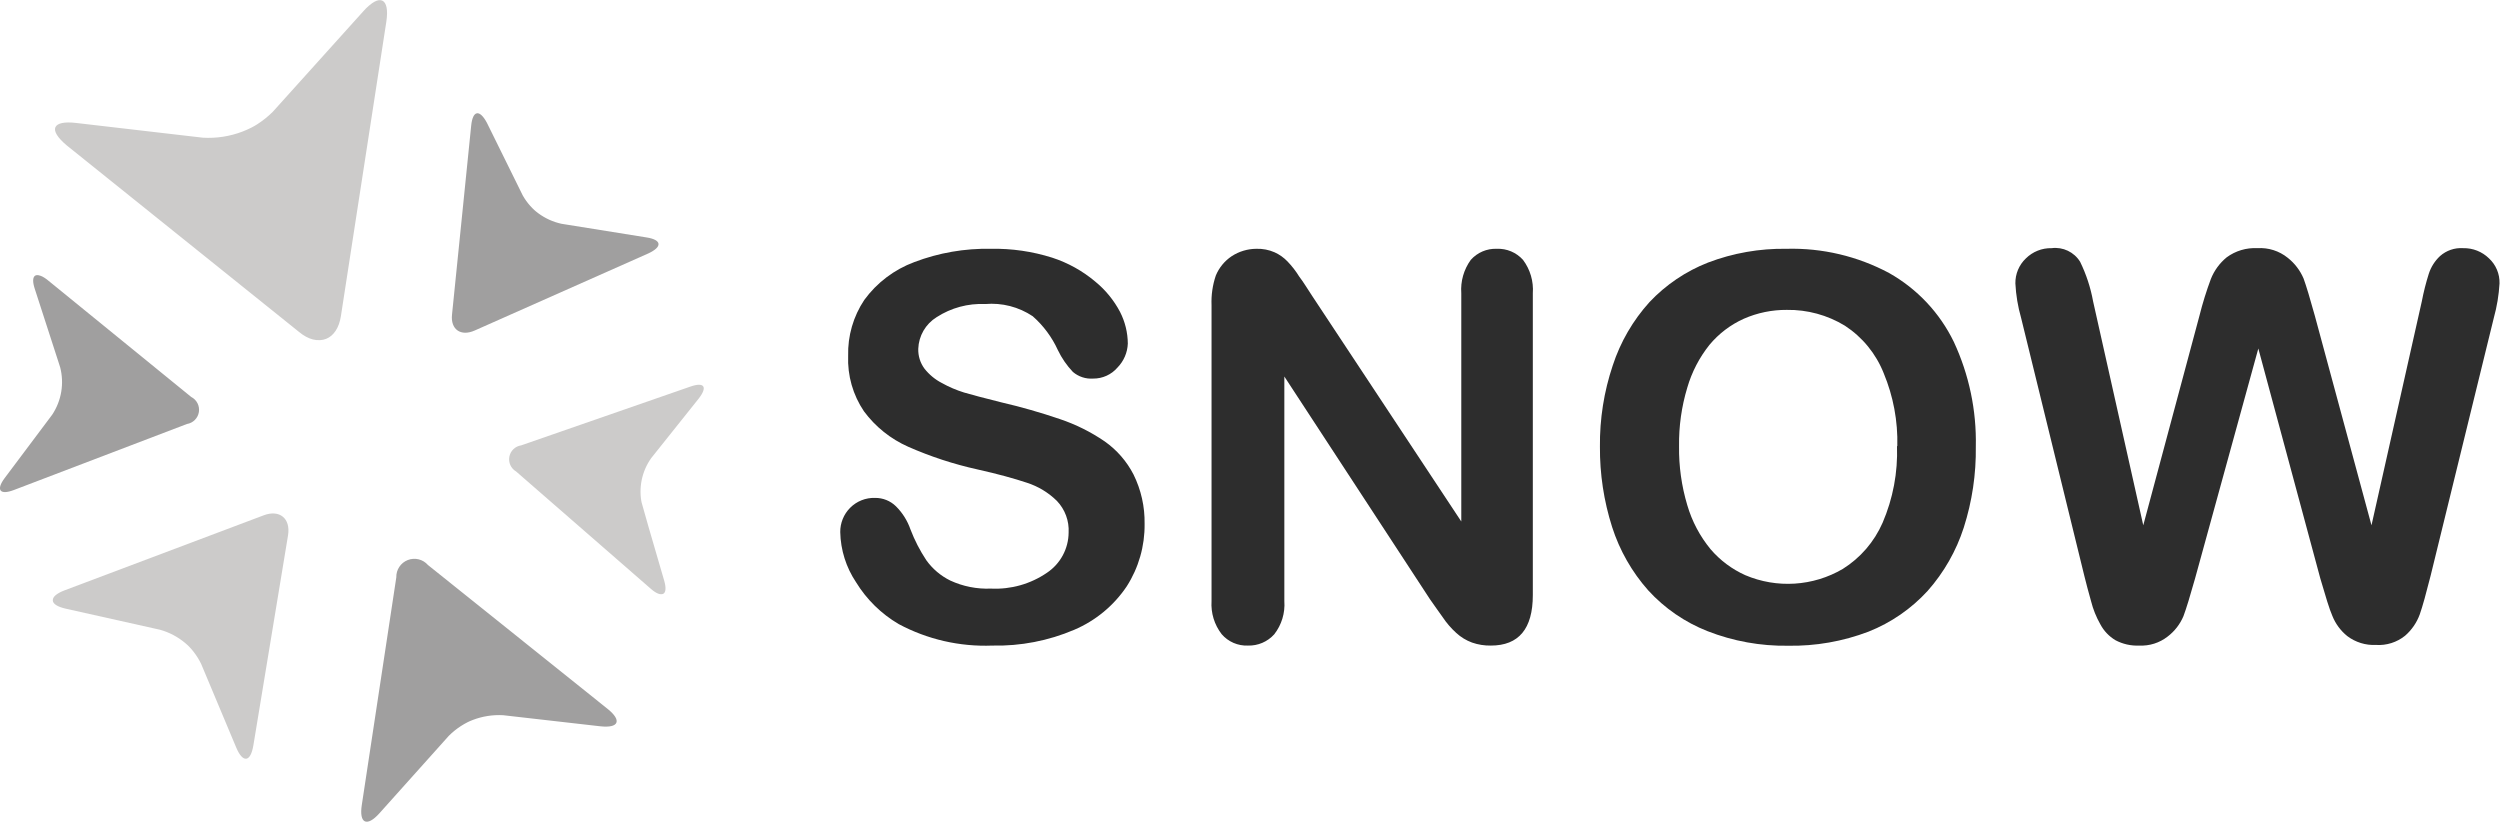
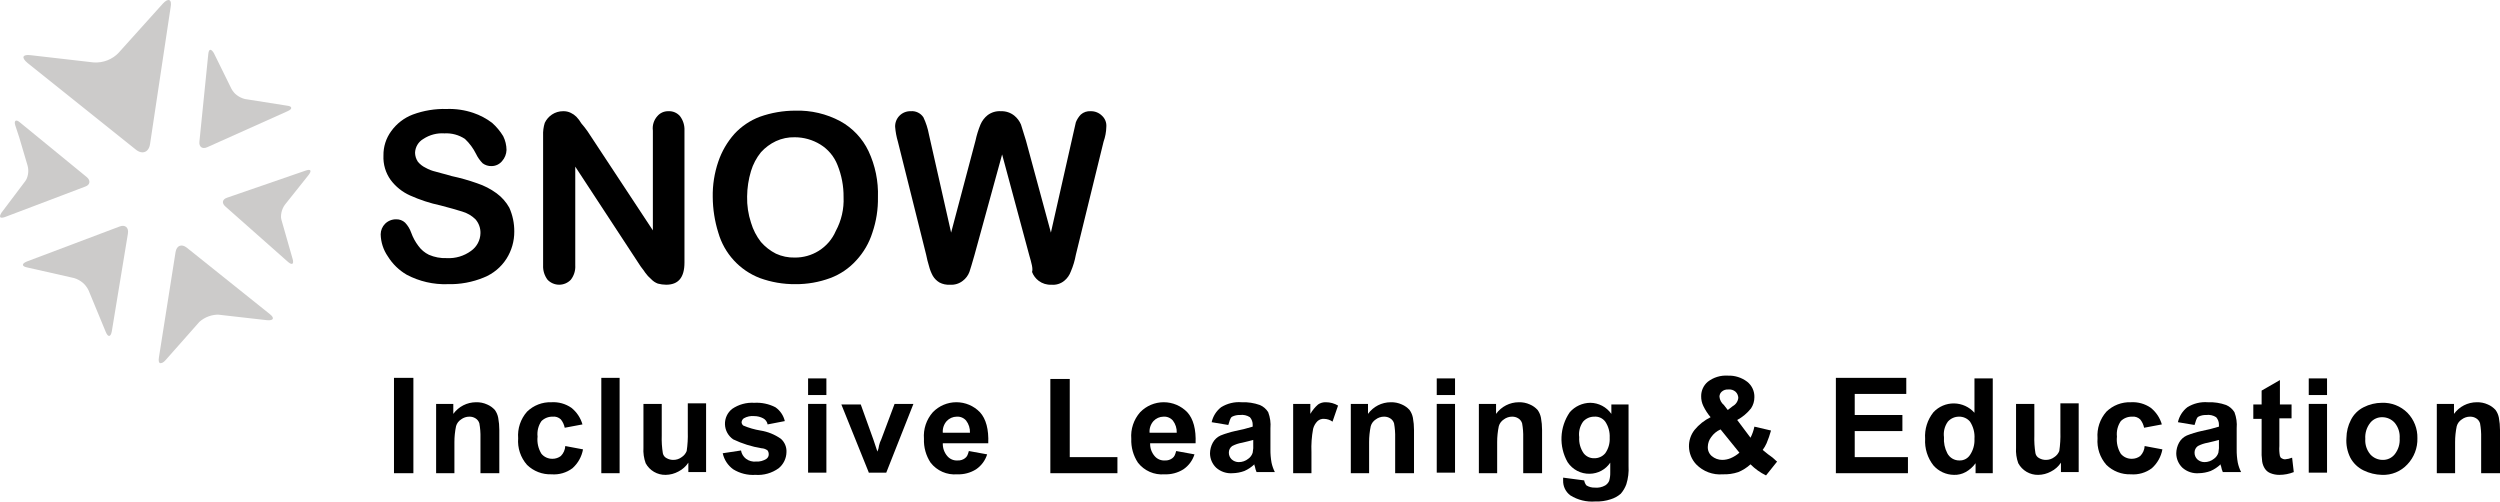
- <svg xmlns="http://www.w3.org/2000/svg" id="Layer_1" data-name="Layer 1" viewBox="0 0 157.96 51.88">
+ <svg xmlns="http://www.w3.org/2000/svg" id="Layer_1" data-name="Layer 1" viewBox="0 0 450.97 90.46">
  <defs>
-     <style>.cls-1{fill:#cccbca;}.cls-2{fill:#a09f9f;}.cls-3{fill:#2d2d2d;}</style>
+     <style>.cls-1{fill:#cccbca;}</style>
  </defs>
-   <path class="cls-1" d="M27.05,42.77c1-.38,1.71.19,1.54,1.26L26.4,57.3c-.18,1.08-.67,1.14-1.09.13L23.1,52.16a4.28,4.28,0,0,0-2.71-2.26l-5.84-1.26c-1.06-.23-1.1-.74-.08-1.13l12.58-4.74c1-.38,1.71.19,1.54,1.26L26.4,57.3c-.18,1.08-.66,1.14-1.08.13l-2.13-5.18A4.26,4.26,0,0,0,20.5,50l-5.95-1.33c-1.07-.24-1.1-.75-.08-1.14Z" transform="translate(-10.39 -10.21)" />
-   <path class="cls-2" d="M40.39,31.09c-.89.4-1.54-.07-1.44-1l1.21-11.93c.1-1,.54-1.05,1-.18l2.26,4.58a3.8,3.8,0,0,0,2.54,1.85l5.26.81c1,.15,1,.6.14,1L40.39,31.09c-.89.4-1.54-.07-1.44-1l1.21-11.93c.1-1,.53-1.05,1-.17l2.18,4.49a3.83,3.83,0,0,0,2.53,1.87l5.36.86c1,.15,1,.61.14,1Z" transform="translate(-10.39 -10.21)" />
-   <path class="cls-2" d="M35.43,46.69a1.14,1.14,0,0,1,2-.78L48.78,55c.92.74.71,1.23-.46,1.1l-6.14-.7a4.65,4.65,0,0,0-3.55,1.36l-4.27,4.83c-.78.88-1.28.65-1.1-.52l2.17-14.35a1.14,1.14,0,0,1,2-.78L48.78,55c.92.74.71,1.22-.46,1.08l-6-.73a4.65,4.65,0,0,0-3.57,1.35l-4.39,4.9c-.79.88-1.29.64-1.11-.53Z" transform="translate(-10.39 -10.21)" />
-   <path class="cls-1" d="M31.88,30.18c-.23,1.51-1.4,2-2.6,1L14.61,19.4c-1.19-1-.92-1.6.6-1.42l8,.93a6,6,0,0,0,4.61-1.76l5.55-6.24c1-1.14,1.66-.84,1.43.67l-2.87,18.6c-.23,1.51-1.4,2-2.6,1L14.61,19.4c-1.19-1-.93-1.59.59-1.4L23,19a6,6,0,0,0,4.62-1.72l5.71-6.34c1-1.14,1.67-.83,1.44.68Z" transform="translate(-10.39 -10.21)" />
-   <path class="cls-2" d="M22.47,35.29A.91.91,0,0,1,22.2,37L11.27,41.17c-.89.34-1.15,0-.58-.76l3-4a3.73,3.73,0,0,0,.5-3l-1.6-4.94c-.3-.9.07-1.15.8-.55l9.08,7.38A.91.91,0,0,1,22.2,37L11.27,41.17c-.89.34-1.14,0-.57-.75l3-3.88a3.75,3.75,0,0,0,.53-3l-1.61-5.05c-.29-.91.08-1.16.81-.56Z" transform="translate(-10.39 -10.21)" />
-   <path class="cls-1" d="M43,40a.89.89,0,0,1,.32-1.65L54,34.64c.88-.31,1.12,0,.54.75l-3,3.76a3.65,3.65,0,0,0-.59,2.92l1.41,4.84c.25.88-.11,1.11-.8.51L43,40a.89.89,0,0,1,.32-1.65L54,34.64c.88-.31,1.11,0,.53.75l-3,3.65a3.66,3.66,0,0,0-.6,2.92l1.4,4.94c.25.89-.12,1.12-.81.52Z" transform="translate(-10.39 -10.21)" />
-   <path class="cls-3" d="M82.71,43.31a7.15,7.15,0,0,1-1.13,3.95A7.56,7.56,0,0,1,78.27,50a12.47,12.47,0,0,1-5.18,1,11.58,11.58,0,0,1-5.92-1.36A7.78,7.78,0,0,1,64.48,47a5.91,5.91,0,0,1-1-3.17,2.15,2.15,0,0,1,.62-1.53,2.12,2.12,0,0,1,1.58-.63A1.85,1.85,0,0,1,67,42.2a3.83,3.83,0,0,1,.92,1.47,10,10,0,0,0,1,1.94,4.08,4.08,0,0,0,1.51,1.28A5.56,5.56,0,0,0,73,47.4a5.76,5.76,0,0,0,3.54-1,3.08,3.08,0,0,0,1.37-2.54,2.69,2.69,0,0,0-.74-2,4.8,4.8,0,0,0-1.9-1.15c-.78-.26-1.82-.55-3.12-.84a23.33,23.33,0,0,1-4.37-1.43,7,7,0,0,1-2.8-2.24,5.84,5.84,0,0,1-1-3.51A6.07,6.07,0,0,1,65,29.16a6.87,6.87,0,0,1,3.16-2.39A12.88,12.88,0,0,1,73,25.93a12.06,12.06,0,0,1,3.87.56A8.1,8.1,0,0,1,79.59,28a6.21,6.21,0,0,1,1.57,1.92,4.47,4.47,0,0,1,.49,2A2.29,2.29,0,0,1,81,33.43a2,2,0,0,1-1.54.7,1.78,1.78,0,0,1-1.28-.42,5.39,5.39,0,0,1-.95-1.38,6.36,6.36,0,0,0-1.59-2.14,4.67,4.67,0,0,0-3-.77,5.21,5.21,0,0,0-3.07.83,2.45,2.45,0,0,0-1.16,2,2,2,0,0,0,.39,1.25,3.35,3.35,0,0,0,1.1.91,7.38,7.38,0,0,0,1.4.6c.48.14,1.26.35,2.35.62a38.38,38.38,0,0,1,3.71,1.06,11.5,11.5,0,0,1,2.83,1.41,5.81,5.81,0,0,1,1.82,2.09A6.77,6.77,0,0,1,82.71,43.31Z" transform="translate(-10.39 -10.21)" />
-   <path class="cls-3" d="M93.28,28.88l9.44,14.28V28.74a3.2,3.2,0,0,1,.6-2.11,2.09,2.09,0,0,1,1.64-.7,2.11,2.11,0,0,1,1.66.7,3.14,3.14,0,0,1,.62,2.11V47.81c0,2.13-.89,3.19-2.65,3.19a3.42,3.42,0,0,1-1.19-.19,3,3,0,0,1-1-.61,5.34,5.34,0,0,1-.86-1c-.27-.37-.53-.75-.8-1.13L91.54,34V48.19a3.05,3.05,0,0,1-.64,2.1,2.15,2.15,0,0,1-1.66.71,2.08,2.08,0,0,1-1.66-.72,3.09,3.09,0,0,1-.64-2.09V29.49a5.17,5.17,0,0,1,.27-1.87,2.72,2.72,0,0,1,1-1.22,2.88,2.88,0,0,1,1.57-.47,2.64,2.64,0,0,1,1.14.22,2.61,2.61,0,0,1,.82.58,5.6,5.6,0,0,1,.73.94C92.76,28.05,93,28.46,93.28,28.88Z" transform="translate(-10.39 -10.21)" />
-   <path class="cls-3" d="M123.27,25.93a13,13,0,0,1,6.48,1.53,10,10,0,0,1,4.09,4.35,14.91,14.91,0,0,1,1.39,6.62,16.08,16.08,0,0,1-.76,5.11,11.24,11.24,0,0,1-2.28,4,10.11,10.11,0,0,1-3.74,2.58,13.62,13.62,0,0,1-5.08.89,13.42,13.42,0,0,1-5.09-.92,10.06,10.06,0,0,1-3.75-2.58,11.18,11.18,0,0,1-2.28-4,16.34,16.34,0,0,1-.77-5.08,15.59,15.59,0,0,1,.81-5.13,11.1,11.1,0,0,1,2.32-4,10.18,10.18,0,0,1,3.7-2.5A13.33,13.33,0,0,1,123.27,25.93Zm7,12.47a11.26,11.26,0,0,0-.86-4.61,6.4,6.4,0,0,0-2.45-3,6.85,6.85,0,0,0-3.67-1,6.65,6.65,0,0,0-2.72.56A6.06,6.06,0,0,0,118.4,32,7.84,7.84,0,0,0,117,34.7a12.16,12.16,0,0,0-.52,3.7,12.36,12.36,0,0,0,.52,3.73,7.82,7.82,0,0,0,1.47,2.78,6.25,6.25,0,0,0,2.19,1.64,6.87,6.87,0,0,0,6.16-.39,6.52,6.52,0,0,0,2.52-2.92A11.26,11.26,0,0,0,130.25,38.4Z" transform="translate(-10.39 -10.21)" />
-   <path class="cls-3" d="M157,46.77l-3.92-14.54-4,14.54c-.31,1.1-.55,1.89-.73,2.37a3.17,3.17,0,0,1-1,1.29,2.7,2.7,0,0,1-1.8.57,2.92,2.92,0,0,1-1.5-.34,2.58,2.58,0,0,1-.95-1,5.85,5.85,0,0,1-.59-1.47c-.16-.57-.3-1.09-.42-1.58l-4-16.32a9.65,9.65,0,0,1-.36-2.17,2.13,2.13,0,0,1,.66-1.58,2.24,2.24,0,0,1,1.63-.65,1.84,1.84,0,0,1,1.8.86,9.56,9.56,0,0,1,.82,2.5l3.17,14.15,3.55-13.24a21.88,21.88,0,0,1,.72-2.32,3.38,3.38,0,0,1,1-1.37,3,3,0,0,1,1.94-.58,2.77,2.77,0,0,1,1.92.61,3.33,3.33,0,0,1,1,1.31c.17.47.41,1.26.71,2.35l3.58,13.24,3.18-14.15a15.36,15.36,0,0,1,.44-1.74,2.64,2.64,0,0,1,.71-1.12,2,2,0,0,1,1.46-.5,2.26,2.26,0,0,1,1.63.64,2.08,2.08,0,0,1,.67,1.59,10.39,10.39,0,0,1-.36,2.17l-4,16.32c-.28,1.1-.5,1.91-.68,2.42a3.26,3.26,0,0,1-.93,1.35,2.66,2.66,0,0,1-1.84.58,2.78,2.78,0,0,1-1.81-.56,3.12,3.12,0,0,1-.94-1.27C157.57,48.7,157.33,47.9,157,46.77Z" transform="translate(-10.39 -10.21)" />
+   <path class="cls-1" d="M54.5,44.5c-.9.4-1.5-.1-1.4-1l1.6-15.8c.1-1,.5-1,1-.2L58.9,34a4,4,0,0,0,2.5,1.9L68.9,37c1,.1,1,.6.1,1L54.5,44.5c-.9.4-1.5-.1-1.4-1l1.6-15.8c.1-1,.5-1,1-.2l3.1,6.4a4,4,0,0,0,2.5,1.9L68.9,37c1,.2,1,.6.1,1Z" transform="translate(-17.13 -17.94)" />
+   <path class="cls-1" d="M48.8,63.4c.2-1.2,1.1-1.5,2-.8l15,12c.9.7.7,1.2-.5,1.1l-8.8-1a4.82,4.82,0,0,0-3.6,1.4l-6,6.8c-.8.9-1.3.7-1.1-.5l3-19c.2-1.2,1.1-1.5,2-.8l15,12c.9.7.7,1.2-.5,1.1l-8.6-1A5.15,5.15,0,0,0,53.1,76L47,82.9c-.8.9-1.3.6-1.1-.5Z" transform="translate(-17.13 -17.94)" />
+   <path class="cls-1" d="M32.8,49.9c.7.6.6,1.4-.3,1.7L18,57.1c-.9.3-1.1,0-.6-.8l4.3-5.7a3.58,3.58,0,0,0,.5-3l-2.3-7c-.3-.9.1-1.2.8-.6l12.1,9.9c.7.6.6,1.4-.3,1.7L18,57.1c-.9.3-1.1,0-.6-.8l4.2-5.5a3.58,3.58,0,0,0,.5-3L20,40.7c-.3-.9.1-1.2.8-.6Z" transform="translate(-17.13 -17.94)" />
+   <path class="cls-1" d="M38.7,58.8c1-.4,1.7.2,1.5,1.3L37.3,77.7c-.2,1.1-.7,1.1-1.1.1l-3.1-7.5A4.43,4.43,0,0,0,30.4,68l-8.3-1.8C21,66,21,65.5,22,65.1l16.7-6.3c1-.4,1.7.2,1.5,1.3L37.3,77.7c-.2,1.1-.7,1.1-1.1.1l-3-7.4a4.43,4.43,0,0,0-2.7-2.3l-8.4-1.9C21,66,21,65.5,22,65.1Z" transform="translate(-17.13 -17.94)" />
+   <path class="cls-1" d="M44.2,43.9c-.2,1.5-1.4,2-2.6,1L22.1,29.3c-1.2-1-.9-1.6.6-1.4L34,29.2a5.75,5.75,0,0,0,4.6-1.8l7.9-8.8c1-1.1,1.7-.8,1.4.7L44.2,43.9c-.2,1.5-1.4,2-2.6,1L22.1,29.3c-1.2-1-.9-1.6.6-1.4l11.1,1.4a6,6,0,0,0,4.6-1.7l8.1-9c1-1.1,1.7-.8,1.4.7Z" transform="translate(-17.13 -17.94)" />
+   <path class="cls-1" d="M57.8,55.2c-.7-.6-.6-1.3.3-1.6l14.2-4.9c.9-.3,1.1,0,.5.8l-4.3,5.4a3.7,3.7,0,0,0-.6,2.9l2,6.9c.3.9-.1,1.1-.8.5l-11.3-10c-.7-.6-.6-1.3.3-1.6l14.2-4.9c.9-.3,1.1,0,.5.8l-4.3,5.2a3.34,3.34,0,0,0-.6,2.9l2,7c.3.9-.1,1.1-.8.5Z" transform="translate(-17.13 -17.94)" />
+   <path d="M109.9,59.7a9.06,9.06,0,0,1-1.4,4.9,8.69,8.69,0,0,1-4.1,3.4,16,16,0,0,1-6.5,1.2,14.73,14.73,0,0,1-7.4-1.7,9.75,9.75,0,0,1-3.4-3.3,7.27,7.27,0,0,1-1.3-4,2.73,2.73,0,0,1,.8-1.9,2.79,2.79,0,0,1,2-.8,2.27,2.27,0,0,1,1.6.6,5,5,0,0,1,1.1,1.8,8.91,8.91,0,0,0,1.3,2.4,5.07,5.07,0,0,0,1.9,1.6,7.31,7.31,0,0,0,3.2.6,6.78,6.78,0,0,0,4.4-1.3,4,4,0,0,0,1.7-3.2,3.66,3.66,0,0,0-.9-2.5,5.66,5.66,0,0,0-2.4-1.4c-1-.3-2.3-.7-3.9-1.1a27.28,27.28,0,0,1-5.5-1.8,8.89,8.89,0,0,1-3.5-2.8A7,7,0,0,1,86.3,46a7.22,7.22,0,0,1,1.4-4.4,8.54,8.54,0,0,1,3.9-3,16.26,16.26,0,0,1,6.1-1,13.51,13.51,0,0,1,4.8.7,12,12,0,0,1,3.4,1.8,10.61,10.61,0,0,1,2,2.4,5.73,5.73,0,0,1,.6,2.5,3.18,3.18,0,0,1-.8,2,2.46,2.46,0,0,1-1.9.9,2.54,2.54,0,0,1-1.6-.5,6.21,6.21,0,0,1-1.2-1.7,9.49,9.49,0,0,0-2-2.7,6.06,6.06,0,0,0-3.7-1,6.13,6.13,0,0,0-3.8,1A3,3,0,0,0,92,45.5a3,3,0,0,0,.5,1.6,4,4,0,0,0,1.4,1.1,6.7,6.7,0,0,0,1.8.7c.6.2,1.6.4,2.9.8a37.07,37.07,0,0,1,4.6,1.3,12.72,12.72,0,0,1,3.5,1.8,8.15,8.15,0,0,1,2.3,2.6A10.36,10.36,0,0,1,109.9,59.7Z" transform="translate(-17.13 -17.94)" />
+   <path d="M123.1,41.6l11.8,17.9v-18a3.26,3.26,0,0,1,.8-2.6,2.52,2.52,0,0,1,2-.9,2.58,2.58,0,0,1,2.1.9,4,4,0,0,1,.8,2.6V65.3c0,2.7-1.1,4-3.3,4a6.05,6.05,0,0,1-1.5-.2,3.17,3.17,0,0,1-1.2-.8,6.53,6.53,0,0,1-1.1-1.2c-.3-.5-.7-.9-1-1.4L120.9,48V65.8a3.84,3.84,0,0,1-.8,2.6,2.9,2.9,0,0,1-4.2,0,4,4,0,0,1-.8-2.6V42.4a6.71,6.71,0,0,1,.3-2.3,3.74,3.74,0,0,1,1.3-1.5,3.61,3.61,0,0,1,2-.6,2.9,2.9,0,0,1,1.4.3,3.59,3.59,0,0,1,1,.7,6.23,6.23,0,0,1,.9,1.2A17.1,17.1,0,0,1,123.1,41.6Z" transform="translate(-17.13 -17.94)" />
+   <path d="M160.6,37.9a16.17,16.17,0,0,1,8.1,1.9,12.09,12.09,0,0,1,5.1,5.4,18.12,18.12,0,0,1,1.7,8.3,18.69,18.69,0,0,1-1,6.4,13.16,13.16,0,0,1-2.9,5,11.93,11.93,0,0,1-4.7,3.2,17.69,17.69,0,0,1-6.3,1.1,18.26,18.26,0,0,1-6.4-1.1,12.45,12.45,0,0,1-7.5-8.2,22,22,0,0,1-1-6.4,18.69,18.69,0,0,1,1-6.4,14.61,14.61,0,0,1,2.9-5,12.09,12.09,0,0,1,4.6-3.1A19.11,19.11,0,0,1,160.6,37.9Zm8.7,15.6a15,15,0,0,0-1.1-5.8,7.59,7.59,0,0,0-3.1-3.7,8.83,8.83,0,0,0-4.6-1.3,7.67,7.67,0,0,0-3.4.7,8.62,8.62,0,0,0-2.7,2,9.94,9.94,0,0,0-1.8,3.4,16.44,16.44,0,0,0-.7,4.6,14.05,14.05,0,0,0,.7,4.7,10.48,10.48,0,0,0,1.8,3.5,9,9,0,0,0,2.7,2.1,7.67,7.67,0,0,0,3.4.7,8,8,0,0,0,4.3-1.2,7.88,7.88,0,0,0,3.1-3.6A11.72,11.72,0,0,0,169.3,53.5Z" transform="translate(-17.13 -17.94)" />
+   <path d="M202.8,64l-4.9-18.2-5,18.2q-.6,2.1-.9,3a3.57,3.57,0,0,1-1.2,1.6,3.33,3.33,0,0,1-2.3.7,3.58,3.58,0,0,1-1.9-.4,3.45,3.45,0,0,1-1.2-1.2,7.51,7.51,0,0,1-.7-1.8,19.45,19.45,0,0,1-.5-2l-5.1-20.4a13.15,13.15,0,0,1-.5-2.7,2.73,2.73,0,0,1,2.8-2.8,2.48,2.48,0,0,1,2.3,1.1,12.52,12.52,0,0,1,1,3.1l4,17.7,4.4-16.6a17,17,0,0,1,.9-2.9,4.31,4.31,0,0,1,1.3-1.7,3.61,3.61,0,0,1,2.4-.7,3.65,3.65,0,0,1,2.4.8,4.19,4.19,0,0,1,1.2,1.6c.2.6.5,1.6.9,2.9l4.5,16.6,4-17.7c.2-.9.4-1.7.5-2.2a4.19,4.19,0,0,1,.9-1.4,2.44,2.44,0,0,1,1.8-.6,2.79,2.79,0,0,1,2,.8,2.44,2.44,0,0,1,.8,2,8.61,8.61,0,0,1-.5,2.7l-5,20.4a13.79,13.79,0,0,1-.9,3,3.82,3.82,0,0,1-1.2,1.7,3.17,3.17,0,0,1-2.3.7,3.51,3.51,0,0,1-2.3-.7,3.57,3.57,0,0,1-1.2-1.6C203.5,66.4,203.2,65.4,202.8,64Z" transform="translate(-17.13 -17.94)" />
+   <path d="M88.2,103.3V86.1h3.5v17.2Z" transform="translate(-17.13 -17.94)" />
+   <path d="M107.1,103.3h-3.3V96.9a12.59,12.59,0,0,0-.2-2.6,1.6,1.6,0,0,0-.7-.9,2,2,0,0,0-1.1-.3,2.46,2.46,0,0,0-1.5.5,2.15,2.15,0,0,0-.9,1.2,14,14,0,0,0-.3,2.9v5.6H95.8V90.8h3.1v1.8a5.07,5.07,0,0,1,4.1-2.1,4.48,4.48,0,0,1,2,.4,3.88,3.88,0,0,1,1.4,1,3.51,3.51,0,0,1,.6,1.4,11.8,11.8,0,0,1,.2,2.2v7.8Z" transform="translate(-17.13 -17.94)" />
+   <path d="M122.2,94.5l-3.2.6a3.48,3.48,0,0,0-.7-1.5,1.84,1.84,0,0,0-1.5-.5,2.79,2.79,0,0,0-2,.8,4.11,4.11,0,0,0-.7,2.8,4.88,4.88,0,0,0,.7,3.1,2.52,2.52,0,0,0,2,.9,2.46,2.46,0,0,0,1.5-.5,2.76,2.76,0,0,0,.8-1.8l3.2.6a6,6,0,0,1-1.9,3.4,5.56,5.56,0,0,1-3.8,1.1,6,6,0,0,1-4.4-1.7,6.48,6.48,0,0,1-1.6-4.8,6.48,6.48,0,0,1,1.6-4.8,6,6,0,0,1,4.4-1.7,5.7,5.7,0,0,1,3.6,1A5.92,5.92,0,0,1,122.2,94.5Z" transform="translate(-17.13 -17.94)" />
+   <path d="M125.6,103.3V86.1h3.3v17.2Z" transform="translate(-17.13 -17.94)" />
+   <path d="M141.3,103.3v-1.9a4.64,4.64,0,0,1-1.8,1.6,4.93,4.93,0,0,1-2.3.6,4,4,0,0,1-3.6-2.1,6.91,6.91,0,0,1-.4-2.8V90.8h3.3v5.7a16.42,16.42,0,0,0,.2,3.2,1.27,1.27,0,0,0,.7.9,2.38,2.38,0,0,0,1.2.3,2.46,2.46,0,0,0,1.5-.5,2.33,2.33,0,0,0,.9-1.1,19.29,19.29,0,0,0,.2-3.4V90.7h3.3v12.4h-3.2Z" transform="translate(-17.13 -17.94)" />
+   <path d="M147.5,99.7l3.3-.5a2.37,2.37,0,0,0,.9,1.5,2.57,2.57,0,0,0,1.8.5,3.09,3.09,0,0,0,1.9-.5,1,1,0,0,0,.4-.9,1.07,1.07,0,0,0-.2-.6,1.93,1.93,0,0,0-1.1-.4,18.88,18.88,0,0,1-5.1-1.6,3.41,3.41,0,0,1-.2-5.5,6.36,6.36,0,0,1,4-1.1,7.41,7.41,0,0,1,3.8.8,4.19,4.19,0,0,1,1.7,2.5l-3.1.6a1.55,1.55,0,0,0-.8-1.1,3.41,3.41,0,0,0-1.6-.4,3.16,3.16,0,0,0-1.9.4,1,1,0,0,0-.4.7.86.86,0,0,0,.3.6,13.56,13.56,0,0,0,3.1.9,8.72,8.72,0,0,1,3.7,1.5,3,3,0,0,1,1,2.4,3.85,3.85,0,0,1-1.4,2.9,6.38,6.38,0,0,1-4.2,1.2,6.78,6.78,0,0,1-4-1A4.82,4.82,0,0,1,147.5,99.7Z" transform="translate(-17.13 -17.94)" />
+   <path d="M162.9,89.2v-3h3.3v3Zm0,14.1V90.8h3.3v12.4h-3.3Z" transform="translate(-17.13 -17.94)" />
+   <path d="M173.9,103.3l-5-12.4h3.5l2.3,6.4.7,2.1a3.63,3.63,0,0,0,.3-1.1,4.87,4.87,0,0,1,.4-1.1l2.4-6.4h3.4L177,103.2h-3.1Z" transform="translate(-17.13 -17.94)" />
+   <path d="M191.9,99.3l3.3.6a5.09,5.09,0,0,1-2,2.7,5.93,5.93,0,0,1-3.4.9,5.49,5.49,0,0,1-4.8-2.1,7.28,7.28,0,0,1-1.2-4.3,6.48,6.48,0,0,1,1.6-4.8,5.91,5.91,0,0,1,8.5,0c1.1,1.2,1.6,3.1,1.5,5.6h-8.2a3.37,3.37,0,0,0,.8,2.3,2.24,2.24,0,0,0,1.9.8,2,2,0,0,0,1.3-.4C191.6,100.3,191.7,100,191.9,99.3Zm.2-3.3a3.39,3.39,0,0,0-.7-2.2,2.06,2.06,0,0,0-1.7-.7,2.5,2.5,0,0,0-1.8.8,2.82,2.82,0,0,0-.7,2.1Z" transform="translate(-17.13 -17.94)" />
+   <path d="M206.6,103.3v-17h3.5v14.1h8.6v2.9Z" transform="translate(-17.13 -17.94)" />
+   <path d="M229.3,99.3l3.3.6a5.09,5.09,0,0,1-2,2.7,5.93,5.93,0,0,1-3.4.9,5.49,5.49,0,0,1-4.8-2.1,7.28,7.28,0,0,1-1.2-4.3,6.48,6.48,0,0,1,1.6-4.8,5.91,5.91,0,0,1,8.5,0c1.1,1.2,1.6,3.1,1.5,5.6h-8.2a3.37,3.37,0,0,0,.8,2.3,2.24,2.24,0,0,0,1.9.8,2,2,0,0,0,1.3-.4C229,100.3,229.1,100,229.3,99.3Zm.1-3.3a3.39,3.39,0,0,0-.7-2.2,2.06,2.06,0,0,0-1.7-.7,2.5,2.5,0,0,0-1.8.8,2.82,2.82,0,0,0-.7,2.1Z" transform="translate(-17.13 -17.94)" />
+   <path d="M238.7,94.6l-3-.5a4.69,4.69,0,0,1,1.7-2.7,6.1,6.1,0,0,1,3.7-.9,8.75,8.75,0,0,1,3.3.5,3.24,3.24,0,0,1,1.5,1.3,6.56,6.56,0,0,1,.4,2.9V99a12.53,12.53,0,0,0,.2,2.4,7,7,0,0,0,.6,1.7h-3.3a4.05,4.05,0,0,1-.3-1,.76.76,0,0,1-.1-.4,6.28,6.28,0,0,1-1.8,1.2,6.54,6.54,0,0,1-2.1.4,4,4,0,0,1-3-1,3.63,3.63,0,0,1-1.1-2.6,4.14,4.14,0,0,1,.5-1.9,3,3,0,0,1,1.4-1.3,16.51,16.51,0,0,1,2.6-.8,28.69,28.69,0,0,0,3.2-.8v-.3a2,2,0,0,0-.5-1.4,2.65,2.65,0,0,0-1.8-.4,2.9,2.9,0,0,0-1.4.3C239,93.3,238.9,94.1,238.7,94.6Zm4.5,2.7c-.4.1-1.1.3-2,.5a6,6,0,0,0-1.8.6,1.43,1.43,0,0,0-.6,1.2,1.66,1.66,0,0,0,.5,1.2,1.9,1.9,0,0,0,1.3.5,2.72,2.72,0,0,0,1.7-.6,2.1,2.1,0,0,0,.8-1.1,6.22,6.22,0,0,0,.1-1.6Z" transform="translate(-17.13 -17.94)" />
+   <path d="M253.7,103.3h-3.3V90.8h3.1v1.8a6.61,6.61,0,0,1,1.4-1.7,2.3,2.3,0,0,1,1.4-.4,4.28,4.28,0,0,1,2.2.6l-1,2.9a2.64,2.64,0,0,0-1.5-.5,1.59,1.59,0,0,0-1.2.4,3,3,0,0,0-.8,1.4,18.62,18.62,0,0,0-.3,4.2Z" transform="translate(-17.13 -17.94)" />
+   <path d="M272.1,103.3h-3.3V96.9a12.59,12.59,0,0,0-.2-2.6,1.6,1.6,0,0,0-.7-.9,2,2,0,0,0-1.1-.3,2.46,2.46,0,0,0-1.5.5,2.15,2.15,0,0,0-.9,1.2,14,14,0,0,0-.3,2.9v5.6h-3.3V90.8h3.1v1.8a5.07,5.07,0,0,1,4.1-2.1,4.48,4.48,0,0,1,2,.4,3.88,3.88,0,0,1,1.4,1,3.51,3.51,0,0,1,.6,1.4,11.8,11.8,0,0,1,.2,2.2v7.8Z" transform="translate(-17.13 -17.94)" />
+   <path d="M276.3,89.2v-3h3.3v3Zm0,14.1V90.8h3.3v12.4h-3.3Z" transform="translate(-17.13 -17.94)" />
+   <path d="M295.2,103.3h-3.3V96.9a12.59,12.59,0,0,0-.2-2.6,1.6,1.6,0,0,0-.7-.9,2,2,0,0,0-1.1-.3,2.46,2.46,0,0,0-1.5.5,2.15,2.15,0,0,0-.9,1.2,14,14,0,0,0-.3,2.9v5.6h-3.3V90.8H287v1.8a5.07,5.07,0,0,1,4.1-2.1,4.48,4.48,0,0,1,2,.4,3.88,3.88,0,0,1,1.4,1,3.51,3.51,0,0,1,.6,1.4,11.8,11.8,0,0,1,.2,2.2v7.8Z" transform="translate(-17.13 -17.94)" />
+   <path d="M299.1,104.1l3.8.5a1.88,1.88,0,0,0,.4.9,2.7,2.7,0,0,0,1.5.4,3.16,3.16,0,0,0,1.9-.4,1.85,1.85,0,0,0,.7-.8,4.87,4.87,0,0,0,.2-1.5v-1.8a4.52,4.52,0,0,1-3.7,2,4.64,4.64,0,0,1-4-2.1,8.49,8.49,0,0,1,.4-9,5,5,0,0,1,3.7-1.7,4.7,4.7,0,0,1,3.8,2V90.9h3.1V102a9.15,9.15,0,0,1-.4,3.3,5.45,5.45,0,0,1-1,1.7,5,5,0,0,1-1.8,1,7.89,7.89,0,0,1-2.8.4,7.41,7.41,0,0,1-4.5-1.1,3.23,3.23,0,0,1-1.3-2.7Zm2.9-7.3a4.56,4.56,0,0,0,.8,2.9,2.32,2.32,0,0,0,1.9.9,2.52,2.52,0,0,0,2-.9,4.45,4.45,0,0,0,.8-2.8,4.77,4.77,0,0,0-.8-2.9,2.25,2.25,0,0,0-2-.9,2.66,2.66,0,0,0-2,.9A3.91,3.91,0,0,0,302,96.8Z" transform="translate(-17.13 -17.94)" />
+   <path d="M337.7,101.2l-2,2.5a10.35,10.35,0,0,1-2.8-2,7.44,7.44,0,0,1-2.2,1.4,7.89,7.89,0,0,1-2.8.4,6,6,0,0,1-4.8-1.8,4.82,4.82,0,0,1-1.3-3.2,4.72,4.72,0,0,1,1-3,8.68,8.68,0,0,1,2.9-2.3,9.61,9.61,0,0,1-1.3-2,3.92,3.92,0,0,1-.4-1.8,3.37,3.37,0,0,1,1.2-2.6,5.34,5.34,0,0,1,3.6-1.1,5.42,5.42,0,0,1,3.5,1.1,3.41,3.41,0,0,1,1.3,2.8,3.61,3.61,0,0,1-.6,2,8.14,8.14,0,0,1-2.5,2.1l2.4,3.2a7.71,7.71,0,0,0,.7-2l3,.7a18.62,18.62,0,0,1-.8,2.3,6.35,6.35,0,0,1-.7,1.2c.4.3.8.7,1.4,1.1S337.5,101.1,337.7,101.2Zm-10.2-5.8a4,4,0,0,0-1.7,1.4,2.93,2.93,0,0,0-.6,1.7,2.06,2.06,0,0,0,.7,1.7,2.94,2.94,0,0,0,1.9.7,4,4,0,0,0,1.5-.3,5.88,5.88,0,0,0,1.6-1Zm1.3-3.5.9-.7a1.93,1.93,0,0,0,1-1.5,1.61,1.61,0,0,0-.5-1.1,1.7,1.7,0,0,0-1.3-.4,1.59,1.59,0,0,0-1.2.4,1.22,1.22,0,0,0-.4.9,2.21,2.21,0,0,0,.8,1.5Z" transform="translate(-17.13 -17.94)" />
+   <path d="M348.3,103.3V86.1H361V89h-9.3v3.8h8.6v2.9h-8.6v4.7h9.6v2.9Z" transform="translate(-17.13 -17.94)" />
+   <path d="M376.6,103.3h-3.1v-1.8a5.48,5.48,0,0,1-1.8,1.6,4.06,4.06,0,0,1-2.1.5,5,5,0,0,1-3.7-1.7,7.08,7.08,0,0,1-1.5-4.8,6.9,6.9,0,0,1,1.5-4.8,5,5,0,0,1,7.4.1V86.2h3.3v17.1Zm-8.8-6.5a5.46,5.46,0,0,0,.6,2.9,2.41,2.41,0,0,0,2.2,1.3,2.17,2.17,0,0,0,1.9-1,4.77,4.77,0,0,0,.8-2.9,5,5,0,0,0-.8-3.1,2.52,2.52,0,0,0-2-.9,2.66,2.66,0,0,0-2,.9A3.91,3.91,0,0,0,367.8,96.8Z" transform="translate(-17.13 -17.94)" />
+   <path d="M388.9,103.3v-1.9a4.64,4.64,0,0,1-1.8,1.6,4.93,4.93,0,0,1-2.3.6,4,4,0,0,1-3.6-2.1,6.91,6.91,0,0,1-.4-2.8V90.8h3.3v5.7a16.42,16.42,0,0,0,.2,3.2,1.27,1.27,0,0,0,.7.9,2.38,2.38,0,0,0,1.2.3,2.46,2.46,0,0,0,1.5-.5,2.33,2.33,0,0,0,.9-1.1,19.29,19.29,0,0,0,.2-3.4V90.7h3.3v12.4h-3.2Z" transform="translate(-17.13 -17.94)" />
+   <path d="M407.1,94.5l-3.2.6a3.48,3.48,0,0,0-.7-1.5,1.84,1.84,0,0,0-1.5-.5,2.79,2.79,0,0,0-2,.8,4.11,4.11,0,0,0-.7,2.8,4.88,4.88,0,0,0,.7,3.1,2.52,2.52,0,0,0,2,.9,2.46,2.46,0,0,0,1.5-.5,2.76,2.76,0,0,0,.8-1.8l3.2.6a6,6,0,0,1-1.9,3.4,5.56,5.56,0,0,1-3.8,1.1,6,6,0,0,1-4.4-1.7,6.48,6.48,0,0,1-1.6-4.8,6.48,6.48,0,0,1,1.6-4.8,6,6,0,0,1,4.4-1.7,5.7,5.7,0,0,1,3.6,1A5.92,5.92,0,0,1,407.1,94.5Z" transform="translate(-17.13 -17.94)" />
+   <path d="M413,94.6l-3-.5a4.69,4.69,0,0,1,1.7-2.7,6.1,6.1,0,0,1,3.7-.9,8.75,8.75,0,0,1,3.3.5,3.24,3.24,0,0,1,1.5,1.3,6.56,6.56,0,0,1,.4,2.9V99a12.53,12.53,0,0,0,.2,2.4,7,7,0,0,0,.6,1.7h-3.3a4.05,4.05,0,0,1-.3-1,.76.76,0,0,1-.1-.4,6.28,6.28,0,0,1-1.8,1.2,6.54,6.54,0,0,1-2.1.4,4,4,0,0,1-3-1,3.63,3.63,0,0,1-1.1-2.6,4.14,4.14,0,0,1,.5-1.9,3,3,0,0,1,1.4-1.3,16.51,16.51,0,0,1,2.6-.8,28.69,28.69,0,0,0,3.2-.8v-.3a2,2,0,0,0-.5-1.4,2.65,2.65,0,0,0-1.8-.4,2.9,2.9,0,0,0-1.4.3C413.3,93.3,413.2,94.1,413,94.6Zm4.4,2.7c-.4.1-1.1.3-2,.5a6,6,0,0,0-1.8.6,1.43,1.43,0,0,0-.6,1.2,1.66,1.66,0,0,0,.5,1.2,1.9,1.9,0,0,0,1.3.5,2.72,2.72,0,0,0,1.7-.6,2.1,2.1,0,0,0,.8-1.1,6.22,6.22,0,0,0,.1-1.6Z" transform="translate(-17.13 -17.94)" />
+   <path d="M430.5,90.8v2.6h-2.2v5a6.73,6.73,0,0,0,.1,1.8c.1.2.1.3.3.4a1.07,1.07,0,0,0,.6.2,4.51,4.51,0,0,0,1.3-.3l.3,2.6a7.08,7.08,0,0,1-2.6.5,4.15,4.15,0,0,1-1.6-.3,2.09,2.09,0,0,1-1-.8,3.2,3.2,0,0,1-.5-1.3,12.89,12.89,0,0,1-.1-2.3V93.5h-1.5V90.9h1.5V88.4l3.3-1.9v4.4h2.1Z" transform="translate(-17.13 -17.94)" />
+   <path d="M433.6,89.2v-3h3.3v3Zm0,14.1V90.8h3.3v12.4h-3.3Z" transform="translate(-17.13 -17.94)" />
+   <path d="M440.4,96.9a7.22,7.22,0,0,1,.8-3.2,5.12,5.12,0,0,1,2.3-2.3,7.31,7.31,0,0,1,3.3-.8,6.18,6.18,0,0,1,4.6,1.8,6.34,6.34,0,0,1,1.8,4.6,6.57,6.57,0,0,1-1.8,4.7,5.89,5.89,0,0,1-4.6,1.9,8,8,0,0,1-3.3-.8,5.34,5.34,0,0,1-2.4-2.3A6.84,6.84,0,0,1,440.4,96.9Zm3.4.2a3.93,3.93,0,0,0,.9,2.8,3,3,0,0,0,2.2,1,2.7,2.7,0,0,0,2.2-1A4.2,4.2,0,0,0,450,97a3.93,3.93,0,0,0-.9-2.8,3,3,0,0,0-2.2-1,2.7,2.7,0,0,0-2.2,1A4.2,4.2,0,0,0,443.8,97.1Z" transform="translate(-17.13 -17.94)" />
+   <path d="M468,103.3h-3.3V96.9a12.59,12.59,0,0,0-.2-2.6,1.6,1.6,0,0,0-.7-.9,2,2,0,0,0-1.1-.3,2.46,2.46,0,0,0-1.5.5,2.15,2.15,0,0,0-.9,1.2,14,14,0,0,0-.3,2.9v5.6h-3.3V90.8h3.1v1.8a5.07,5.07,0,0,1,4.1-2.1,4.48,4.48,0,0,1,2,.4,3.88,3.88,0,0,1,1.4,1,3.51,3.51,0,0,1,.6,1.4,11.8,11.8,0,0,1,.2,2.2v7.8Z" transform="translate(-17.13 -17.94)" />
</svg>
